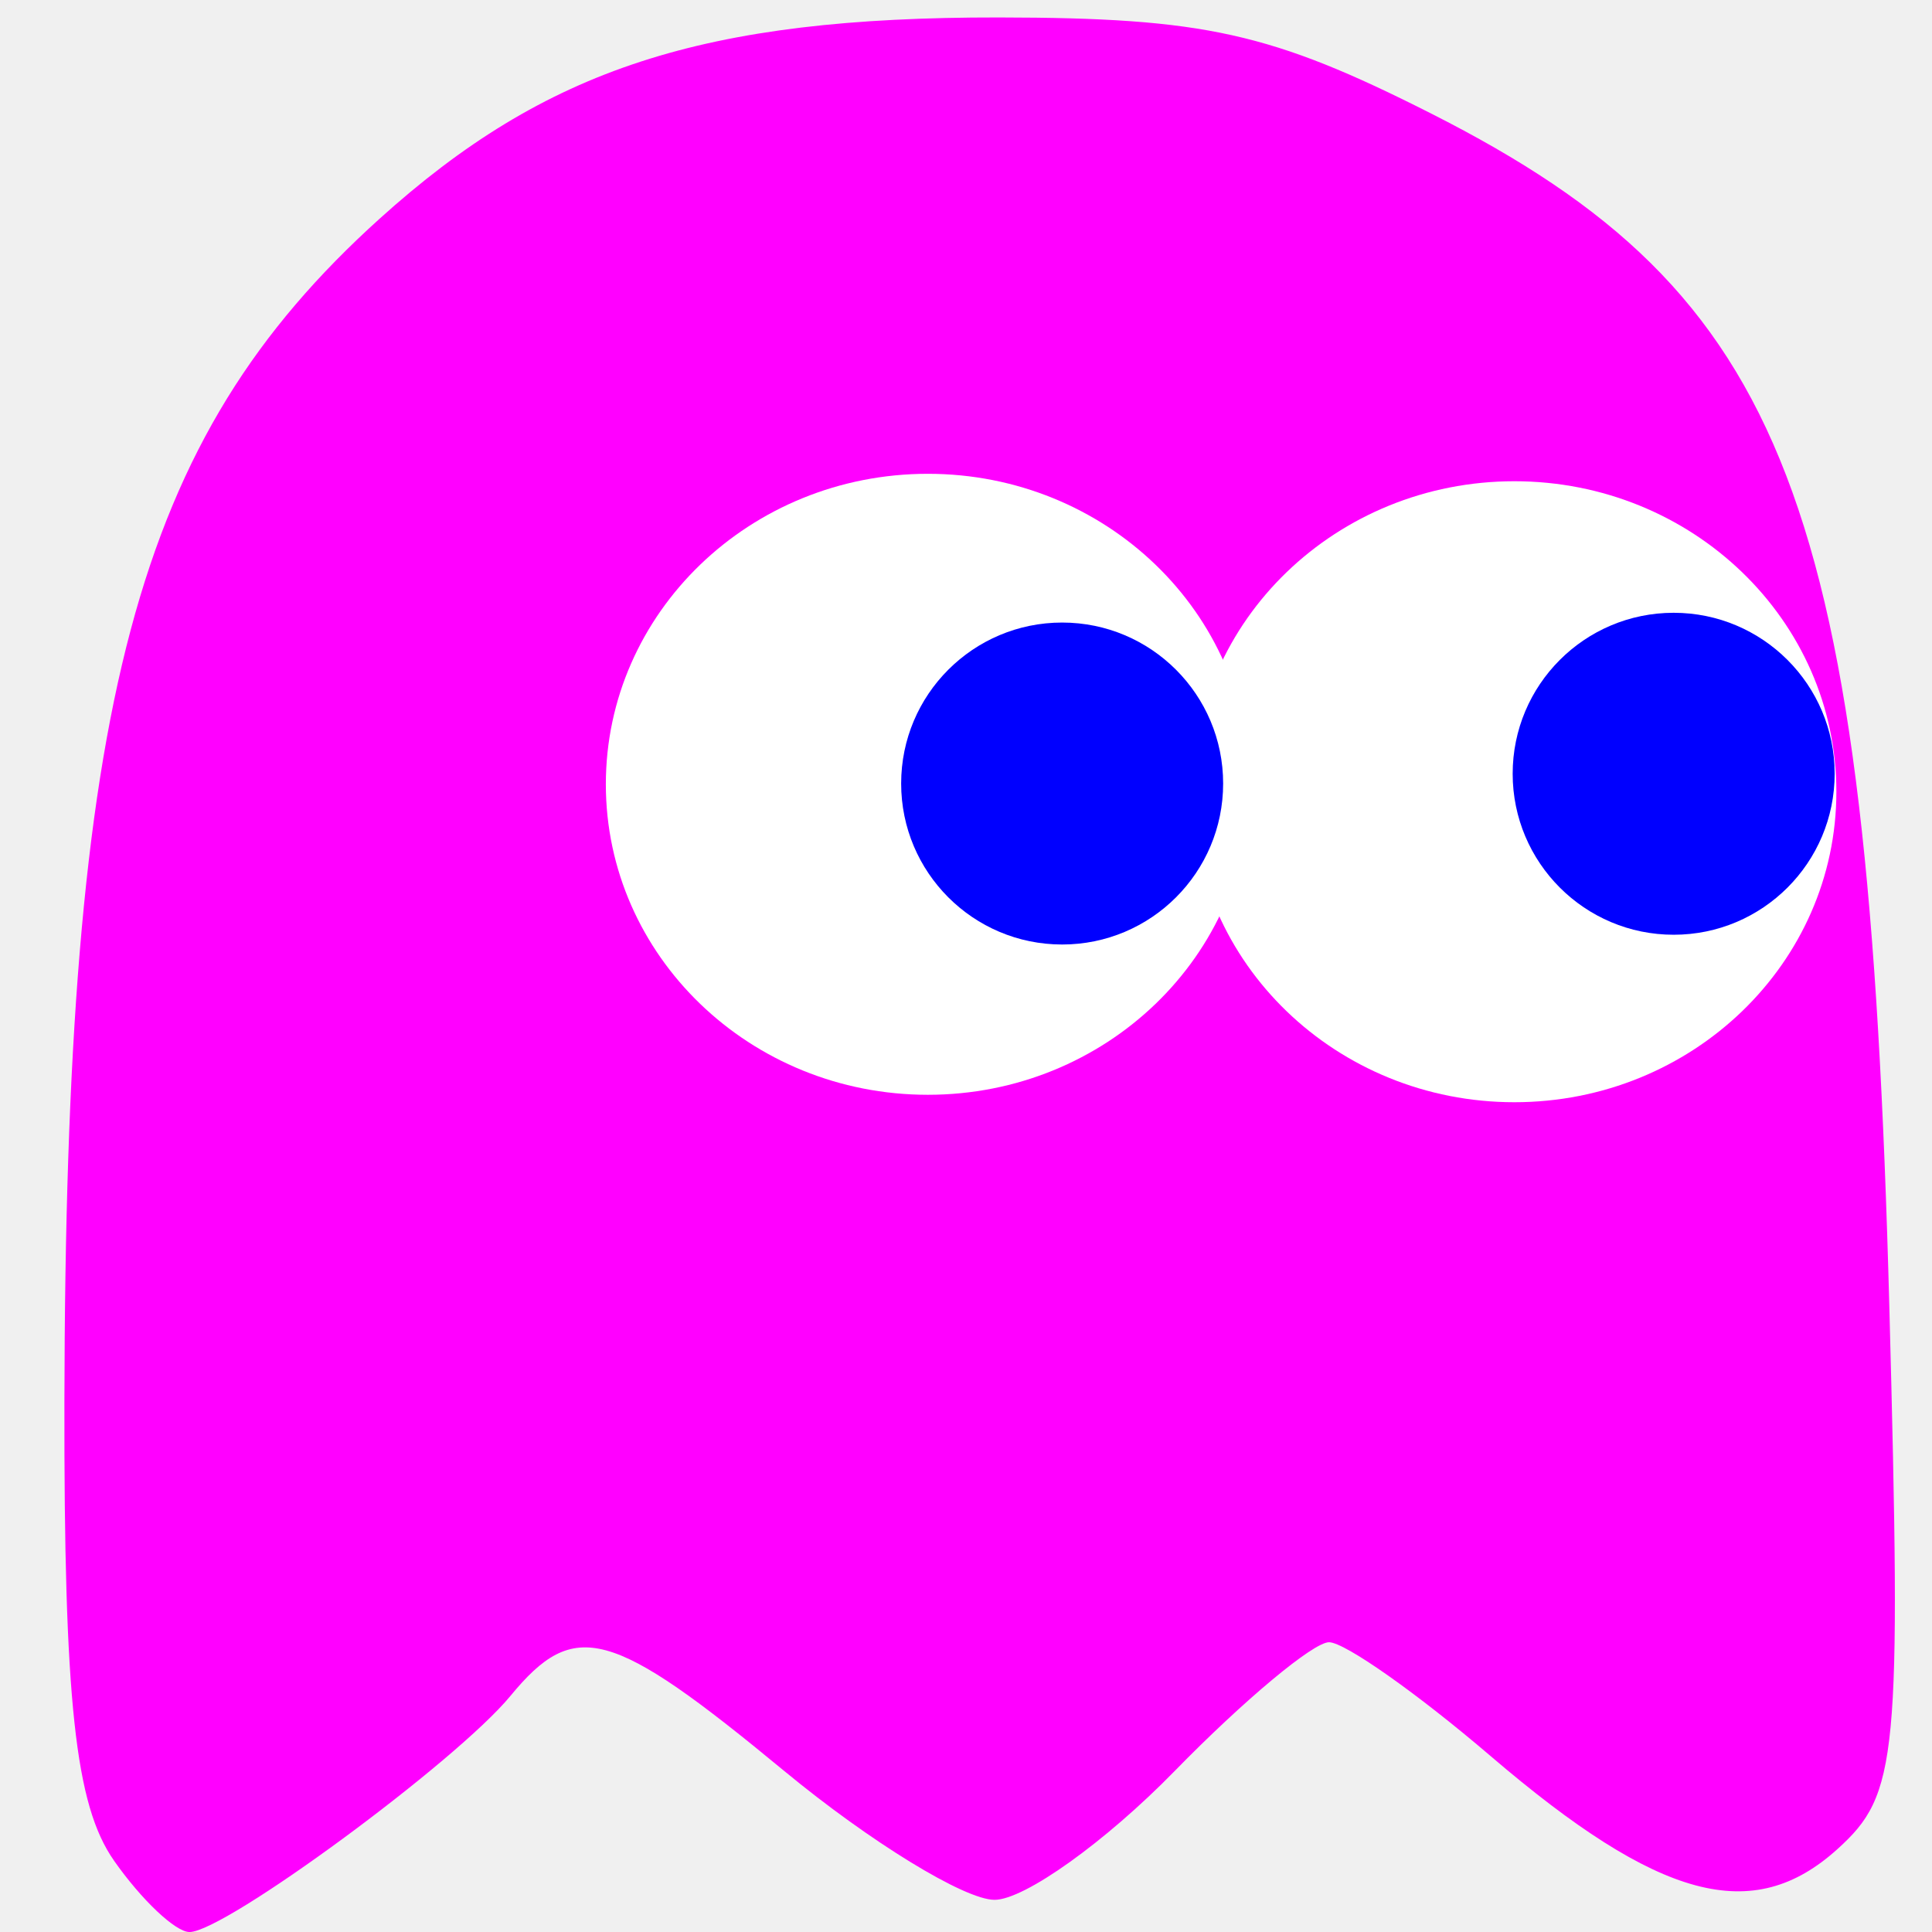
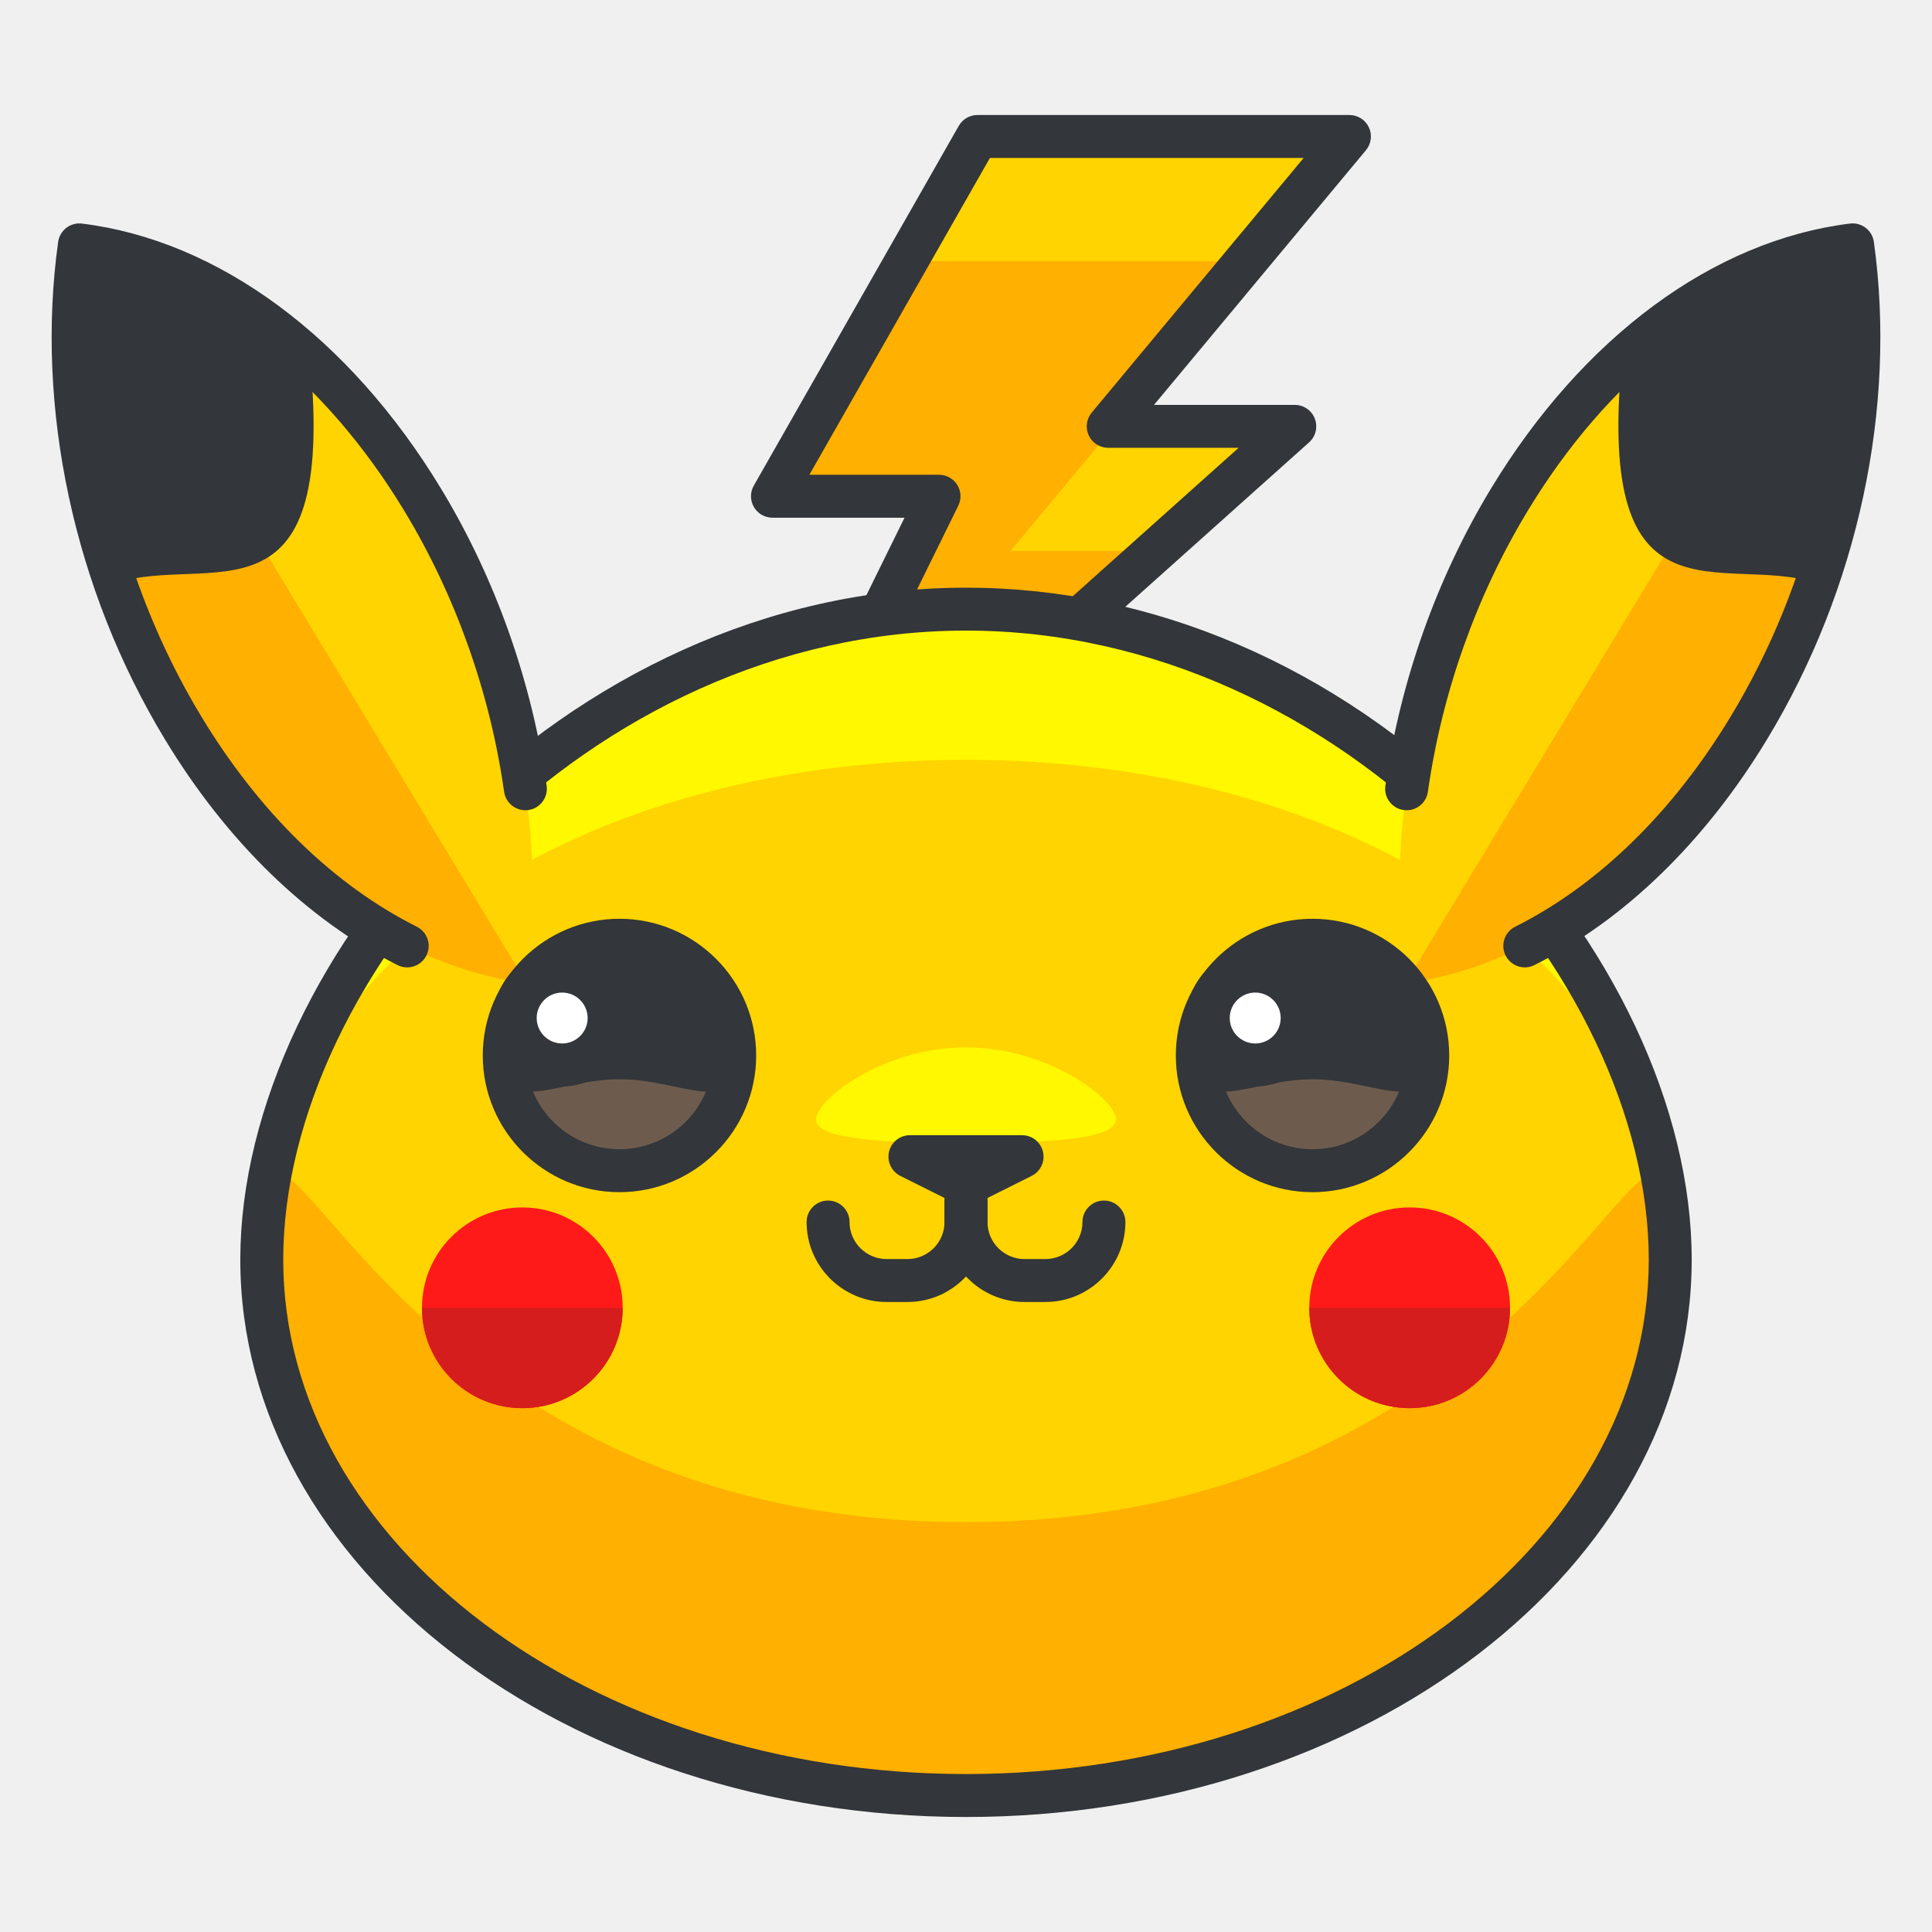
- <svg xmlns="http://www.w3.org/2000/svg" width="60" height="60" id="svg3209" version="1.1">
-   <defs id="defs3211" />
-   <g id="layer1" transform="translate(-620.1475,-462.0915)">
-     <g id="g3048" transform="translate(169.6996,-110.9135)">
-       <path style="fill:#ff00ff" d="m 453.985,630.783 c -1.203,-1.717 -1.552,-4.958 -1.537,-14.25 0.036,-21.779 2.19,-29.871 9.777,-36.725 5.183,-4.683 10.07,-6.272 19.247,-6.261 6.373,0.008 8.457,0.471 13.422,2.984 11.102,5.619 13.563,12.025 14.228,37.027 0.374,14.076 0.27,15.17 -1.607,16.869 -2.626,2.377 -5.537,1.597 -10.773,-2.884 -2.273,-1.945 -4.532,-3.537 -5.02,-3.537 -0.488,0 -2.646,1.8 -4.794,4 -2.148,2.2 -4.666,4 -5.594,4 -0.928,0 -3.866,-1.8 -6.529,-4 -5.383,-4.448 -6.509,-4.757 -8.505,-2.333 -1.68,2.041 -8.873,7.333 -9.966,7.333 -0.436,0 -1.494,-1 -2.35,-2.223 z m 28.759,-24.895 c 1.201,-0.614 2.9,-2.016 3.775,-3.114 1.576,-1.979 1.613,-1.974 4.164,0.576 3.54,3.54 7.202,4.284 11.351,2.306 3.998,-1.907 4.676,-5.329 1.155,-5.832 -2.471,-0.352 -3.684,-3.59 -1.584,-4.227 4.844,-1.467 4.924,-1.538 3.905,-3.441 -1.366,-2.552 -6.469,-4.522 -9.648,-3.725 -1.433,0.36 -3.733,1.782 -5.112,3.16 l -2.506,2.506 -2.323,-2.506 c -4.549,-4.909 -12.115,-4.152 -15.04,1.504 -1.776,3.434 -1.79,5.672 -0.057,8.799 2.447,4.415 7.672,6.165 11.92,3.993 z m -0.936,-7.335 c -0.775,-2.021 0.378,-3.548 2.679,-3.548 1.404,0 1.941,0.692 1.941,2.5 0,1.846 -0.531,2.5 -2.031,2.5 -1.117,0 -2.282,-0.653 -2.589,-1.452 z" id="Blinky">
-         </path>
-       <path transform="matrix(1.12,0,0,1.018868,-61.32166,-12.3137)" d="m 507.857,598.612 c 0,5.227 -3.997,9.464 -8.929,9.464 -4.931,0 -8.929,-4.237 -8.929,-9.464 0,-5.227 3.997,-9.464 8.929,-9.464 4.931,0 8.929,4.237 8.929,9.464 z" id="path3004" style="fill:#ffffff;fill-opacity:1" />
-       <path transform="matrix(1.12,0,0,1.018868,-79.53593,-12.54456)" d="m 507.857,598.612 c 0,5.227 -3.997,9.464 -8.929,9.464 -4.931,0 -8.929,-4.237 -8.929,-9.464 0,-5.227 3.997,-9.464 8.929,-9.464 4.931,0 8.929,4.237 8.929,9.464 z" id="path3004-1" style="fill:#ffffff;fill-opacity:1" />
-       <path transform="matrix(1.75991,0,0,1.68502,-365.3443,-410.6997)" d="m 485.126,598.235 c 0,1.639 -1.272,2.967 -2.841,2.967 -1.569,0 -2.841,-1.329 -2.841,-2.967 0,-1.639 1.272,-2.967 2.841,-2.967 1.569,0 2.841,1.329 2.841,2.967 z" id="path3026" style="fill:#0000ff;fill-opacity:1" />
-       <path transform="matrix(1.75991,0,0,1.68502,-346.3532,-411.003)" d="m 485.126,598.235 c 0,1.639 -1.272,2.967 -2.841,2.967 -1.569,0 -2.841,-1.329 -2.841,-2.967 0,-1.639 1.272,-2.967 2.841,-2.967 1.569,0 2.841,1.329 2.841,2.967 z" id="path3026-7" style="fill:#0000ff;fill-opacity:1" />
+ <svg xmlns="http://www.w3.org/2000/svg" version="1.1" id="Layer_1" x="0px" y="0px" width="135px" height="135px" viewBox="0 0 135 135" style="enable-background:new 0 0 135 135;" xml:space="preserve">
+   <style type="text/css">
+ 
+ 	.st0{fill:#465652;}
+ 	.st1{fill:#AAB9BA;}
+ 	.st2{fill:#47C67B;}
+ 	.st3{fill:#AAC8D1;}
+ 	.st4{fill:none;stroke:#E83834;stroke-width:6;stroke-linecap:round;stroke-linejoin:round;stroke-miterlimit:10;}
+ 	.st5{fill:#7BC67B;}
+ 	.st6{fill:#7BC7FF;}
+ 	.st7{fill:#7C34C1;}
+ 	.st8{fill:#7C8D96;}
+ 	.st9{fill:#AD2707;}
+ 	.st10{fill:#ADB8BC;}
+ 	.st11{fill:#107510;}
+ 	.st12{fill:#7FE5D8;}
+ 	.st13{fill:#AF4AD1;}
+ 	.st14{fill:#E02B7E;}
+ 	.st15{fill:#E04038;}
+ 	.st16{fill:#AFD7DD;}
+ 	.st17{fill:#E0A010;}
+ 	.st18{fill:#E0D5A4;}
+ 	.st19{fill:#12B2B2;}
+ 	.st20{fill:#12D66B;}
+ 	.st21{fill:#E1A9FF;}
+ 	.st22{fill:#1362A8;}
+ 	.st23{fill:#E2378D;}
+ 	.st24{fill:#E29C37;}
+ 	.st25{fill:#E2B90E;}
+ 	.st26{fill:#E2BF91;}
+ 	.st27{fill:#E2CBAA;}
+ 	.st28{fill:#14A594;}
+ 	.st29{fill:#E4E9ED;}
+ 	.st30{fill:#4A5D60;}
+ 	.st31{fill:#E5B076;}
+ 	.st32{fill:#E5B1C4;}
+ 	.st33{fill:#E5E4C3;}
+ 	.st34{fill:#4B6466;}
+ 	.st35{fill:#E6FF2E;}
+ 	.st36{fill:#18AA67;}
+ 	.st37{fill:#E86207;}
+ 	.st38{fill:#E8A113;}
+ 	.st39{fill:#E8B5A6;}
+ 	.st40{fill:#E8E8ED;}
+ 	.st41{fill:#4E5154;}
+ 	.st42{fill:#E9F1F4;}
+ 	.st43{fill:#4F4B48;}
+ 	.st44{fill:#4F74E8;}
+ 	.st45{fill:#808E93;}
+ 	.st46{fill:#80949B;}
+ 	.st47{fill:#80EDAC;}
+ 	.st48{fill:#B122E0;}
+ 	.st49{fill:#B2C4CC;}
+ 	.st50{fill:#83D839;}
+ 	.st51{fill:#B3C6C6;}
+ 	.st52{fill:none;stroke:#33363A;stroke-width:3;stroke-linecap:round;stroke-linejoin:round;stroke-miterlimit:10;}
+ 	.st53{fill:#1A8E1C;}
+ 	.st54{fill:#1A93D6;}
+ 	.st55{fill:#B50B0B;}
+ 	.st56{fill:#1AD88F;}
+ 	.st57{fill:#B5DAF4;}
+ 	.st58{fill:#EA7B1F;}
+ 	.st59{fill:#EA81BD;}
+ 	.st60{fill:#87B8D6;}
+ 	.st61{fill:#87C3F4;}
+ 	.st62{fill:#EAC79D;}
+ 	.st63{fill:#EADF11;}
+ 	.st64{fill:#EAE4C5;}
+ 	.st65{fill:#B78094;}
+ 	.st66{fill:#8844D8;}
+ 	.st67{fill:#EBF4F7;}
+ 	.st68{fill:#893015;}
+ 	.st69{fill:#89410B;}
+ 	.st70{fill:#899BA3;}
+ 	.st71{fill:#EDE3B9;}
+ 	.st72{enable-background:new    ;}
+ 	.st73{fill:#50FF9F;}
+ 	.st74{fill:#EEDCF4;}
+ 	.st75{fill:#EFA37D;}
+ 	.st76{fill:#EFA3CC;}
+ 	.st77{fill:#EFC99A;}
+ 	.st78{fill:#54AF79;}
+ 	.st79{fill:#BA503A;}
+ 	.st80{fill:#BA8663;}
+ 	.st81{fill:#8B4FE0;}
+ 	.st82{fill:#58ED9B;}
+ 	.st83{fill:#BC7DFF;}
+ 	.st84{fill:#8D9AA3;}
+ 	.st85{fill:#BCCAD3;}
+ 	.st86{fill:#8DE4FF;}
+ 	.st87{fill:#20B518;}
+ 	.st88{fill:#BF44F2;}
+ 	.st89{fill:#21CEA1;}
+ 	.st90{fill:#BFDAE0;}
+ 	.st91{fill:#F0FBFC;}
+ 	.st92{fill:#F2D9A7;}
+ 	.st93{fill:#F2EAC9;}
+ 	.st94{fill:#24D1AF;}
+ 	.st95{fill:#25931C;}
+ 	.st96{fill:#F4C4B3;}
+ 	.st97{fill:#F4D3A2;}
+ 	.st98{fill:#F4D647;}
+ 	.st99{fill:#F4D7B8;}
+ 	.st100{fill:#F4EC8E;}
+ 	.st101{fill:#5B524D;}
+ 	.st102{fill:#F77819;}
+ 	.st103{fill:#F79AE1;}
+ 	.st104{fill:#5E707A;}
+ 	.st105{fill:#F93585;}
+ 	.st106{fill:#F95D5D;}
+ 	.st107{fill:#F9C19B;}
+ 	.st108{fill:#F9CB58;}
+ 	.st109{fill:#F9D2B2;}
+ 	.st110{fill:#F9F07D;}
+ 	.st111{fill:#F9F1D2;}
+ 	.st112{fill:#F9F4B7;}
+ 	.st113{fill:#F9F9E4;}
+ 	.st114{fill:#5F1DAA;}
+ 	.st115{fill:#5F9AD6;}
+ 	.st116{fill:#C0C0C4;}
+ 	.st117{fill:#91EA57;}
+ 	.st118{fill:#C12727;}
+ 	.st119{fill:#C191A0;}
+ 	.st120{fill:#923BB7;}
+ 	.st121{fill:#93A0A3;}
+ 	.st122{fill:#93F9EA;}
+ 	.st123{fill:#93FF5A;}
+ 	.st124{fill:#C4833D;}
+ 	.st125{fill:#95A2A5;}
+ 	.st126{fill:#965514;}
+ 	.st127{fill:#96562C;}
+ 	.st128{fill:#2AF42F;}
+ 	.st129{fill:#C5D7DD;}
+ 	.st130{fill:#C68510;}
+ 	.st131{fill:#C6A86D;}
+ 	.st132{fill:#C6BB8D;}
+ 	.st133{fill:#2C9DCE;}
+ 	.st134{fill:#FBFCF2;}
+ 	.st135{fill:#FC70B0;}
+ 	.st136{fill:#FCE6C8;}
+ 	.st137{fill:#FCF7E3;}
+ 	.st138{fill:#C90D6B;}
+ 	.st139{fill:#FDFEFF;}
+ 	.st140{fill:#FDFFDC;}
+ 	.st141{fill:#FF1A1A;}
+ 	.st142{fill:#FF5252;}
+ 	.st143{fill:#FF5B00;}
+ 	.st144{fill:#FF6155;}
+ 	.st145{fill:#FF630D;}
+ 	.st146{fill:#FF6666;}
+ 	.st147{fill:#FF7676;}
+ 	.st148{fill:#FF7900;}
+ 	.st149{fill:#FF860D;}
+ 	.st150{fill:#FF8B00;}
+ 	.st151{fill:#FF8F8F;}
+ 	.st152{fill:#FF900B;}
+ 	.st153{fill:#FF908A;}
+ 	.st154{fill:#FF960B;}
+ 	.st155{fill:#FF9C0D;}
+ 	.st156{fill:#FFA9D4;}
+ 	.st157{fill:#FFAA00;}
+ 	.st158{fill:#FFAD40;}
+ 	.st159{fill:#FFAF10;}
+ 	.st160{fill:#FFB000;}
+ 	.st161{fill:#FFBE08;}
+ 	.st162{fill:#FFBF31;}
+ 	.st163{fill:#FFC200;}
+ 	.st164{fill:#FFCAE8;}
+ 	.st165{fill:#FFCCF5;}
+ 	.st166{fill:#FFD00B;}
+ 	.st167{fill:#FFD039;}
+ 	.st168{fill:#FFD400;}
+ 	.st169{fill:#FFD833;}
+ 	.st170{fill:#FFDB80;}
+ 	.st171{fill:#FFDDD2;}
+ 	.st172{fill:#FFE6D4;}
+ 	.st173{fill:#FFE6EB;}
+ 	.st174{fill:#FFE98D;}
+ 	.st175{fill:#FFECD2;}
+ 	.st176{fill:#FFF1D9;}
+ 	.st177{fill:#FFF24D;}
+ 	.st178{fill:#FFF3C2;}
+ 	.st179{fill:#FFF4C7;}
+ 	.st180{fill:#FFF800;}
+ 	.st181{fill:#FFF80D;}
+ 	.st182{fill:#FFF9DE;}
+ 	.st183{fill:#FFFBD7;}
+ 	.st184{fill:#FFFBEB;}
+ 	.st185{fill:#FFFCC0;}
+ 	.st186{fill:#FFFCDC;}
+ 	.st187{fill:#FFFFFA;}
+ 	.st188{fill:#FFFFFF;}
+ 	.st189{fill:#63797F;}
+ 	.st190{fill:#65E529;}
+ 	.st191{fill:#66310E;}
+ 	.st192{fill:#663C17;}
+ 	.st193{fill:#9A5AE5;}
+ 	.st194{fill:#CA30EF;}
+ 	.st195{fill:#6892FC;}
+ 	.st196{fill:#9CFFC4;}
+ 	.st197{fill:#CC4306;}
+ 	.st198{fill:#CC549E;}
+ 	.st199{fill:#9E3256;}
+ 	.st200{fill:#CDFFBB;}
+ 	.st201{fill:#CE86AF;}
+ 	.st202{fill:#CED9DD;}
+ 	
+ 		.st203{fill:none;stroke:#33363A;stroke-width:3;stroke-linecap:round;stroke-linejoin:round;stroke-miterlimit:10;stroke-dasharray:6;}
+ 	.st204{fill:#CFE1E2;}
+ 	.st205{fill:#33363A;}
+ 	.st206{fill:#34C166;}
+ 	.st207{fill:#364B5B;}
+ 	.st208{fill:#3662CE;}
+ 	.st209{fill:#36C6FF;}
+ 	.st210{fill:#6ADB9A;}
+ 	.st211{fill:#6D5C4D;}
+ 	.st212{fill:#6EBDF9;}
+ 	.st213{fill:#0031FF;}
+ 	.st214{fill:#0062FF;}
+ 	.st215{fill:#0068FF;}
+ 	.st216{fill:#0086FF;}
+ 	.st217{fill:#009BE8;}
+ 	.st218{fill:#00AAFF;}
+ 	.st219{fill:#D271FF;}
+ 	.st220{fill:#D363A9;}
+ 	.st221{fill:#D3964C;}
+ 	.st222{fill:#D3DFE2;}
+ 	.st223{fill:#D3E0E2;}
+ 	.st224{fill:#D3EFF4;}
+ 	.st225{fill:#063B66;}
+ 	.st226{fill:#D60909;}
+ 	.st227{fill:#D61D1D;}
+ 	.st228{fill:#D7F0FF;}
+ 	.st229{fill:#09B285;}
+ 	.st230{fill:#D8D593;}
+ 	.st231{fill:#D8E2EA;}
+ 	.st232{fill:#D8E5EA;}
+ 	.st233{fill:#3E5054;}
+ 	.st234{fill:#D988FF;}
+ 	.st235{fill:#D9E7E8;}
+ 	.st236{fill:#702252;}
+ 	.st237{fill:#70D3E0;}
+ 	.st238{fill:#A02FF2;}
+ 	.st239{fill:#A2F255;}
+ 	.st240{fill:#A35616;}
+ 	.st241{fill:#A3CCCC;}
+ 	.st242{fill:#0A6ADD;}
+ 	.st243{fill:#A5145D;}
+ 	.st244{fill:#A57555;}
+ 	.st245{fill:#77D6FC;}
+ 	.st246{fill:#7815CE;}
+ 	.st247{fill:#A7BBC1;}
+ 	.st248{fill:#DBD279;}
+ 	.st249{fill:#0D5C9E;}
+ 	.st250{fill:#A83C11;}
+ 	.st251{fill:#A8633D;}
+ 	.st252{fill:#A8A3E5;}
+ 	.st253{fill:#DCE6EA;}
+ 	.st254{fill:#DCE7EA;}
+ 	.st255{fill:#A962E8;}
+ 	.st256{fill:#DD2466;}
+ 	.st257{fill:#DDC38A;}
+ 	.st258{fill:#DDD2B1;}
+ 	.st259{fill:#DFE7E8;}
+ 	.st260{fill:#42B1E8;}
+ 	.st261{fill:#436377;}
+ 	.st262{fill:#43B530;}
+ 
+ </style>
+   <g>
+     <g>
+       <g>
+         <polygon class="st168" points="94.294,9.536 68.299,9.536 53.975,34.675 65.614,34.675 50.344,65.7 90.474,29.792 77.437,29.792         " />
+       </g>
+       <g>
+         <polygon class="st160" points="63.333,18.251 53.975,34.675 65.614,34.675 50.344,65.7 80.733,38.507 70.604,38.507      77.856,29.792 77.437,29.792 87.04,18.251    " />
+       </g>
+       <g>
+         <path class="st205" d="M50.344,67.2c-0.318,0-0.638-0.101-0.906-0.305c-0.572-0.435-0.757-1.213-0.439-1.857l14.206-28.863     h-9.229c-0.534,0-1.028-0.284-1.297-0.746s-0.271-1.032-0.007-1.496L66.995,8.794c0.268-0.469,0.765-0.758,1.304-0.758h25.995     c0.582,0,1.111,0.337,1.358,0.863c0.247,0.527,0.167,1.149-0.205,1.597L80.637,28.292h9.837c0.622,0,1.18,0.384,1.401,0.965     s0.062,1.238-0.401,1.653l-40.13,35.908C51.061,67.072,50.702,67.2,50.344,67.2z M56.556,33.175h9.059     c0.519,0,1,0.268,1.273,0.707c0.273,0.44,0.301,0.99,0.072,1.455L55.102,59.43l31.446-28.138h-9.111     c-0.582,0-1.111-0.337-1.358-0.863c-0.247-0.527-0.167-1.149,0.205-1.597l14.811-17.796H69.171L56.556,33.175z" />
+       </g>
+     </g>
+     <g>
+       <g>
+         <g>
+           <path class="st180" d="M116.709,88.022c0,20.676-22.032,37.441-49.209,37.441c-27.178,0-49.209-16.766-49.209-37.441      c0-20.68,22.031-45.459,49.209-45.459C94.677,42.563,116.709,67.343,116.709,88.022z" />
+         </g>
+         <g>
+           <path class="st168" d="M116.709,88.022c0,20.676-22.032,37.441-49.209,37.441c-27.178,0-49.209-16.766-49.209-37.441      c0-20.68,22.031-34.928,49.209-34.928C94.677,53.095,116.709,67.343,116.709,88.022z" />
+         </g>
+         <g>
+           <path class="st180" d="M77.979,78.224c0,1.393-4.691,1.643-10.479,1.643s-10.479-0.25-10.479-1.643      c0-1.395,4.691-5.037,10.479-5.037S77.979,76.829,77.979,78.224z" />
+         </g>
+         <g>
+           <path class="st160" d="M116.709,88.022c0,20.676-22.032,37.441-49.209,37.441c-27.178,0-49.209-16.766-49.209-37.441      c0-20.682,6.261,18.34,49.209,18.34S116.709,67.341,116.709,88.022z" />
+         </g>
+         <g>
+           <path class="st205" d="M67.5,126.964c-27.961,0-50.709-17.469-50.709-38.941c0-21.27,22.619-46.959,50.709-46.959      c13.041,0,25.772,5.472,35.849,15.406c9.305,9.174,14.86,20.97,14.86,31.553C118.209,109.495,95.461,126.964,67.5,126.964z       M67.5,44.063c-26.428,0-47.709,24.048-47.709,43.959c0,19.818,21.402,35.941,47.709,35.941s47.709-16.123,47.709-35.941      C115.209,68.111,93.928,44.063,67.5,44.063z" />
+         </g>
+       </g>
+       <g>
+         <g>
+           <g>
+             <g>
+               <path class="st168" d="M12.807,50.882c6.385,10.541,15.331,16.738,23.985,17.811c1.492-10.754-0.872-23.232-7.258-33.773        C23.148,24.376,14.202,18.179,5.549,17.11C4.057,27.86,6.421,40.341,12.807,50.882z" />
+             </g>
+             <g>
+               <path class="st160" d="M5.549,17.11c-1.492,10.75,0.872,23.23,7.258,33.771c6.385,10.541,15.331,16.738,23.985,17.811        L5.549,17.11z" />
+             </g>
+             <g>
+               <path class="st205" d="M28.453,67.597c-0.227,0-0.455-0.051-0.671-0.159c-6.298-3.156-11.92-8.612-16.259-15.778        c-6.352-10.485-9.071-23.153-7.46-34.755c0.112-0.812,0.853-1.383,1.669-1.282c9.525,1.176,18.668,7.926,25.085,18.52        c3.786,6.25,6.338,13.43,7.379,20.764c0.116,0.82-0.454,1.58-1.274,1.696c-0.817,0.11-1.579-0.454-1.696-1.274        c-0.984-6.937-3.396-13.725-6.975-19.631c-5.595-9.237-13.325-15.304-21.4-16.862C5.762,29.346,8.365,40.655,14.09,50.104        c4.046,6.683,9.245,11.748,15.036,14.651c0.741,0.371,1.04,1.272,0.669,2.013C29.532,67.294,29.003,67.597,28.453,67.597z" />
+             </g>
+             <g>
+               <path class="st205" d="M21.672,25.169C16.668,20.55,11.05,17.79,5.549,17.11C4.516,24.56,5.337,32.839,8.061,40.726        C14.7,38.673,23.482,44.196,21.672,25.169z" />
+             </g>
+           </g>
+         </g>
+         <g>
+           <g>
+             <g>
+               <path class="st168" d="M122.193,50.882c-6.385,10.541-15.331,16.738-23.985,17.811c-1.492-10.754,0.871-23.232,7.258-33.773        c6.386-10.543,15.332-16.74,23.986-17.809C130.943,27.86,128.58,40.341,122.193,50.882z" />
+             </g>
+             <g>
+               <path class="st160" d="M129.452,17.11c1.491,10.75-0.872,23.23-7.259,33.771c-6.385,10.541-15.331,16.738-23.985,17.811        L129.452,17.11z" />
+             </g>
+             <g>
+               <path class="st205" d="M106.547,67.597c-0.55,0-1.079-0.303-1.342-0.828c-0.371-0.74-0.072-1.642,0.669-2.013        c5.789-2.901,10.988-7.968,15.036-14.651c5.725-9.447,8.328-20.758,7.24-31.271c-8.076,1.559-15.807,7.625-21.401,16.862        c-3.579,5.909-5.991,12.697-6.974,19.631c-0.116,0.819-0.864,1.389-1.696,1.274c-0.82-0.116-1.391-0.876-1.274-1.696        c1.039-7.33,3.591-14.511,7.378-20.764c6.417-10.594,15.561-17.344,25.086-18.52c0.812-0.1,1.557,0.47,1.669,1.282        c1.61,11.604-1.109,24.271-7.461,34.755c-4.341,7.167-9.963,12.623-16.259,15.778        C107.002,67.546,106.772,67.597,106.547,67.597z" />
+             </g>
+             <g>
+               <path class="st205" d="M113.328,25.169c5.005-4.619,10.622-7.379,16.124-8.059c1.033,7.449,0.212,15.729-2.512,23.615        C120.3,38.673,111.517,44.196,113.328,25.169z" />
+             </g>
+           </g>
+         </g>
+       </g>
+       <g>
+         <g>
+           <circle class="st141" cx="36.499" cy="91.384" r="7.013" />
+         </g>
+         <g>
+           <path class="st227" d="M43.512,91.384c0,3.871-3.14,7.012-7.013,7.012c-3.874,0-7.014-3.141-7.014-7.012" />
+         </g>
+         <g>
+           <circle class="st141" cx="98.501" cy="91.384" r="7.014" />
+         </g>
+         <g>
+           <path class="st227" d="M105.515,91.384c0,3.871-3.141,7.012-7.014,7.012s-7.014-3.141-7.014-7.012" />
+         </g>
+       </g>
+       <g>
+         <g>
+           <polygon class="st205" points="63.582,80.823 67.5,82.784 71.419,80.823     " />
+           <path class="st205" d="M67.5,84.284c-0.23,0-0.46-0.053-0.671-0.158l-3.918-1.961c-0.622-0.312-0.949-1.01-0.789-1.687      s0.765-1.155,1.46-1.155h7.837c0.695,0,1.3,0.479,1.46,1.155s-0.167,1.375-0.789,1.687l-3.919,1.961      C67.96,84.231,67.73,84.284,67.5,84.284z" />
+         </g>
+         <g>
+           <g>
+             <path class="st205" d="M63.41,90.978h-1.457c-3.083,0-5.591-2.507-5.591-5.588c0-0.828,0.672-1.5,1.5-1.5s1.5,0.672,1.5,1.5       c0,1.427,1.162,2.588,2.591,2.588h1.457c1.428,0,2.589-1.161,2.589-2.588v-1.455c0-0.828,0.672-1.5,1.5-1.5s1.5,0.672,1.5,1.5       v1.455C68.999,88.471,66.492,90.978,63.41,90.978z" />
+           </g>
+           <g>
+             <path class="st205" d="M73.047,90.978h-1.456c-3.082,0-5.59-2.507-5.59-5.588v-1.455c0-0.828,0.672-1.5,1.5-1.5       s1.5,0.672,1.5,1.5v1.455c0,1.427,1.162,2.588,2.59,2.588h1.456c1.429,0,2.591-1.161,2.591-2.588c0-0.828,0.672-1.5,1.5-1.5       s1.5,0.672,1.5,1.5C78.638,88.471,76.13,90.978,73.047,90.978z" />
+           </g>
+         </g>
+         <g>
+           <g>
+             <g>
+               <g>
+                 <path class="st211" d="M51.338,73.753c0,4.449-3.605,8.051-8.053,8.051c-4.446,0-8.051-3.602-8.051-8.051         c0-4.447,3.604-8.053,8.051-8.053C47.732,65.7,51.338,69.306,51.338,73.753z" />
+               </g>
+               <g>
+                 <path class="st205" d="M51.338,73.753c0,4.449-3.605,1.662-8.053,1.662c-4.446,0-8.051,2.787-8.051-1.662         c0-4.447,3.604-8.053,8.051-8.053C47.732,65.7,51.338,69.306,51.338,73.753z" />
+               </g>
+               <g>
+                 <path class="st205" d="M43.285,83.304c-5.267,0-9.551-4.284-9.551-9.551c0-5.268,4.284-9.553,9.551-9.553         c5.268,0,9.553,4.285,9.553,9.553C52.838,79.02,48.553,83.304,43.285,83.304z M43.285,67.2c-3.612,0-6.551,2.939-6.551,6.553         c0,3.612,2.938,6.551,6.551,6.551c3.613,0,6.553-2.938,6.553-6.551C49.838,70.14,46.898,67.2,43.285,67.2z" />
+               </g>
+             </g>
+             <g>
+               <g>
+                 <circle class="st188" cx="39.282" cy="71.136" r="3.281" />
+               </g>
+               <g>
+                 <path class="st205" d="M39.281,75.915c-2.636,0-4.78-2.144-4.78-4.779s2.145-4.779,4.78-4.779         c2.637,0,4.781,2.144,4.781,4.779S41.918,75.915,39.281,75.915z M39.281,69.356c-0.981,0-1.78,0.798-1.78,1.779         s0.799,1.779,1.78,1.779c0.982,0,1.781-0.798,1.781-1.779S40.264,69.356,39.281,69.356z" />
+               </g>
+             </g>
+           </g>
+           <g>
+             <g>
+               <g>
+                 <path class="st211" d="M99.765,73.753c0,4.449-3.604,8.051-8.051,8.051c-4.447,0-8.052-3.602-8.052-8.051         c0-4.447,3.604-8.053,8.052-8.053C96.16,65.7,99.765,69.306,99.765,73.753z" />
+               </g>
+               <g>
+                 <path class="st205" d="M99.765,73.753c0,4.449-3.604,1.662-8.051,1.662c-4.447,0-8.052,2.787-8.052-1.662         c0-4.447,3.604-8.053,8.052-8.053C96.16,65.7,99.765,69.306,99.765,73.753z" />
+               </g>
+               <g>
+                 <path class="st205" d="M91.714,83.304c-5.267,0-9.552-4.284-9.552-9.551c0-5.268,4.285-9.553,9.552-9.553         s9.551,4.285,9.551,9.553C101.265,79.02,96.98,83.304,91.714,83.304z M91.714,67.2c-3.612,0-6.552,2.939-6.552,6.553         c0,3.612,2.939,6.551,6.552,6.551s6.551-2.938,6.551-6.551C98.265,70.14,95.326,67.2,91.714,67.2z" />
+               </g>
+             </g>
+             <g>
+               <g>
+                 <circle class="st188" cx="87.709" cy="71.136" r="3.28" />
+               </g>
+               <g>
+                 <path class="st205" d="M87.71,75.915c-2.637,0-4.781-2.144-4.781-4.779s2.145-4.779,4.781-4.779         c2.636,0,4.779,2.144,4.779,4.779S90.346,75.915,87.71,75.915z M87.71,69.356c-0.982,0-1.781,0.798-1.781,1.779         s0.799,1.779,1.781,1.779c0.981,0,1.779-0.798,1.779-1.779S88.691,69.356,87.71,69.356z" />
+               </g>
+             </g>
+           </g>
+         </g>
+       </g>
    </g>
  </g>
</svg>
